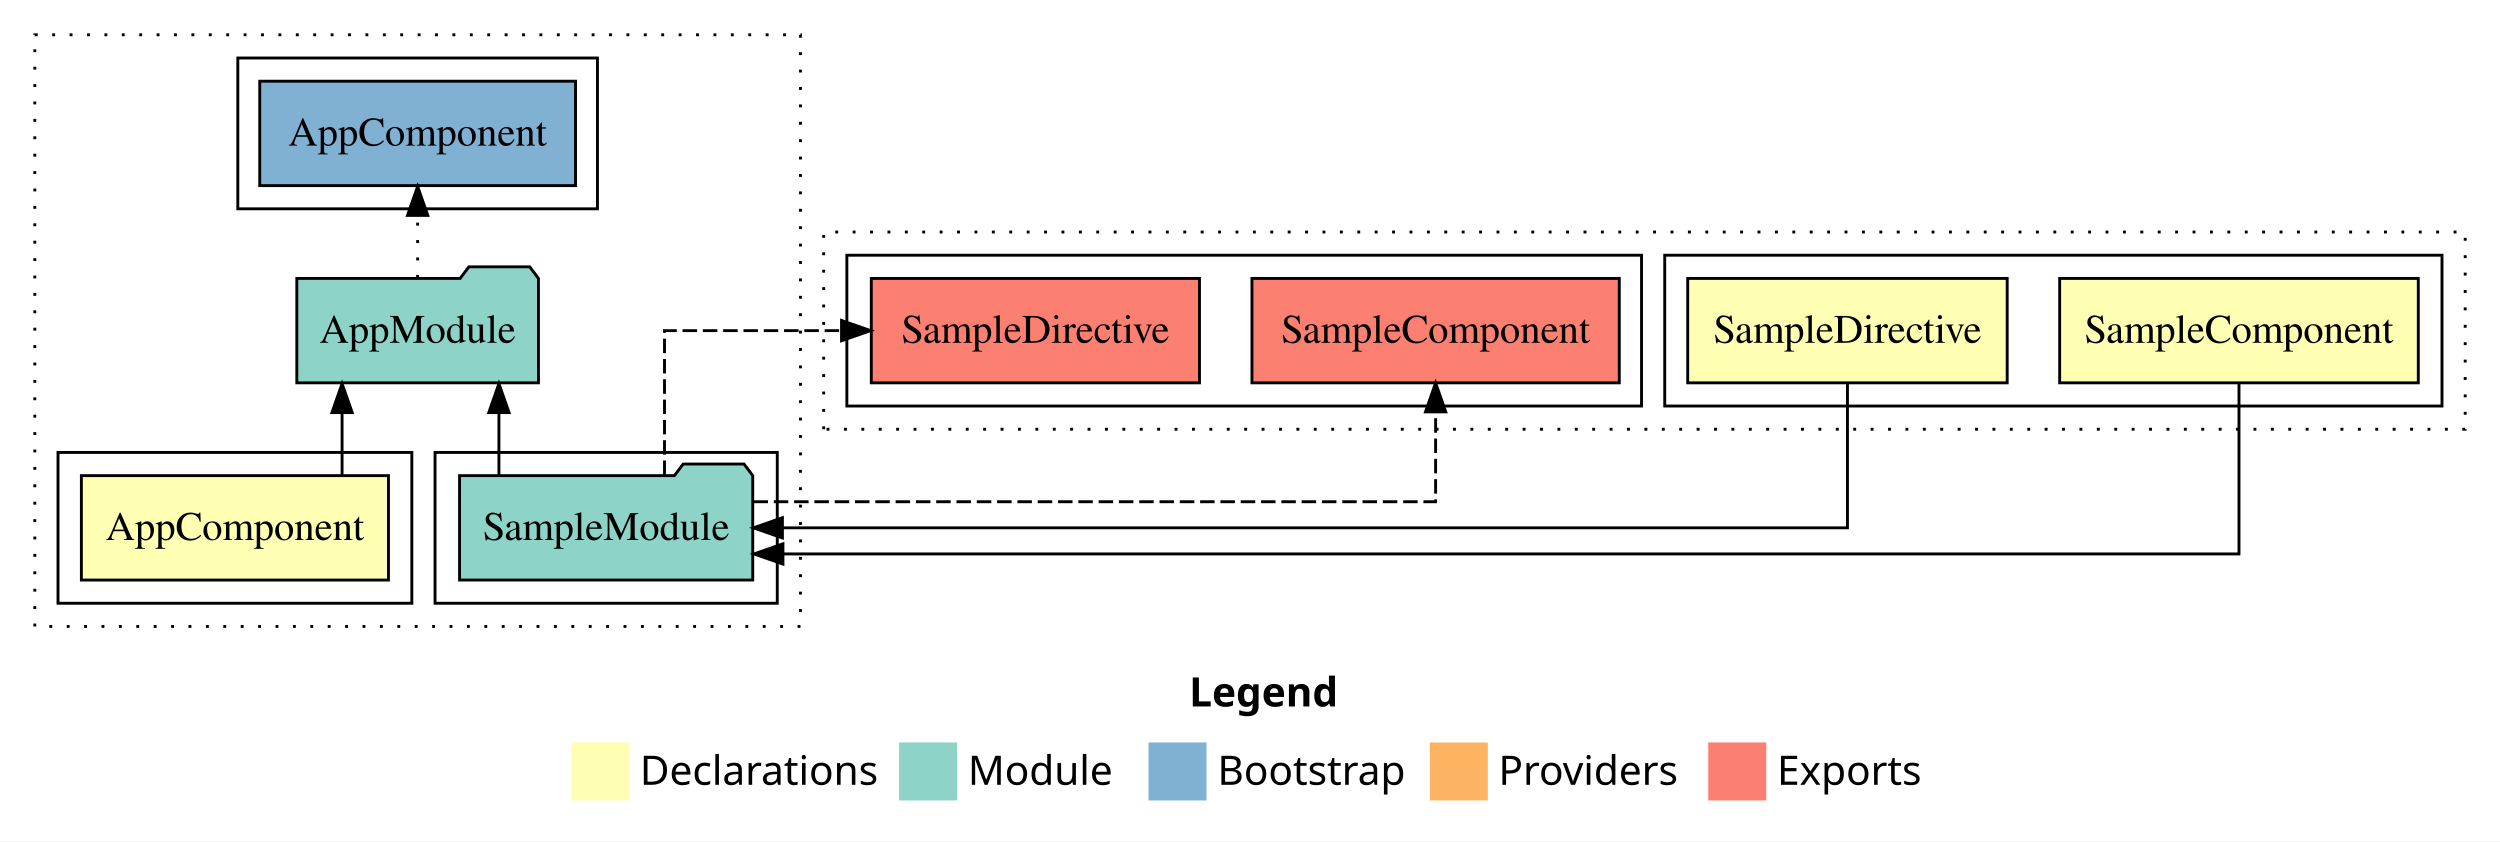
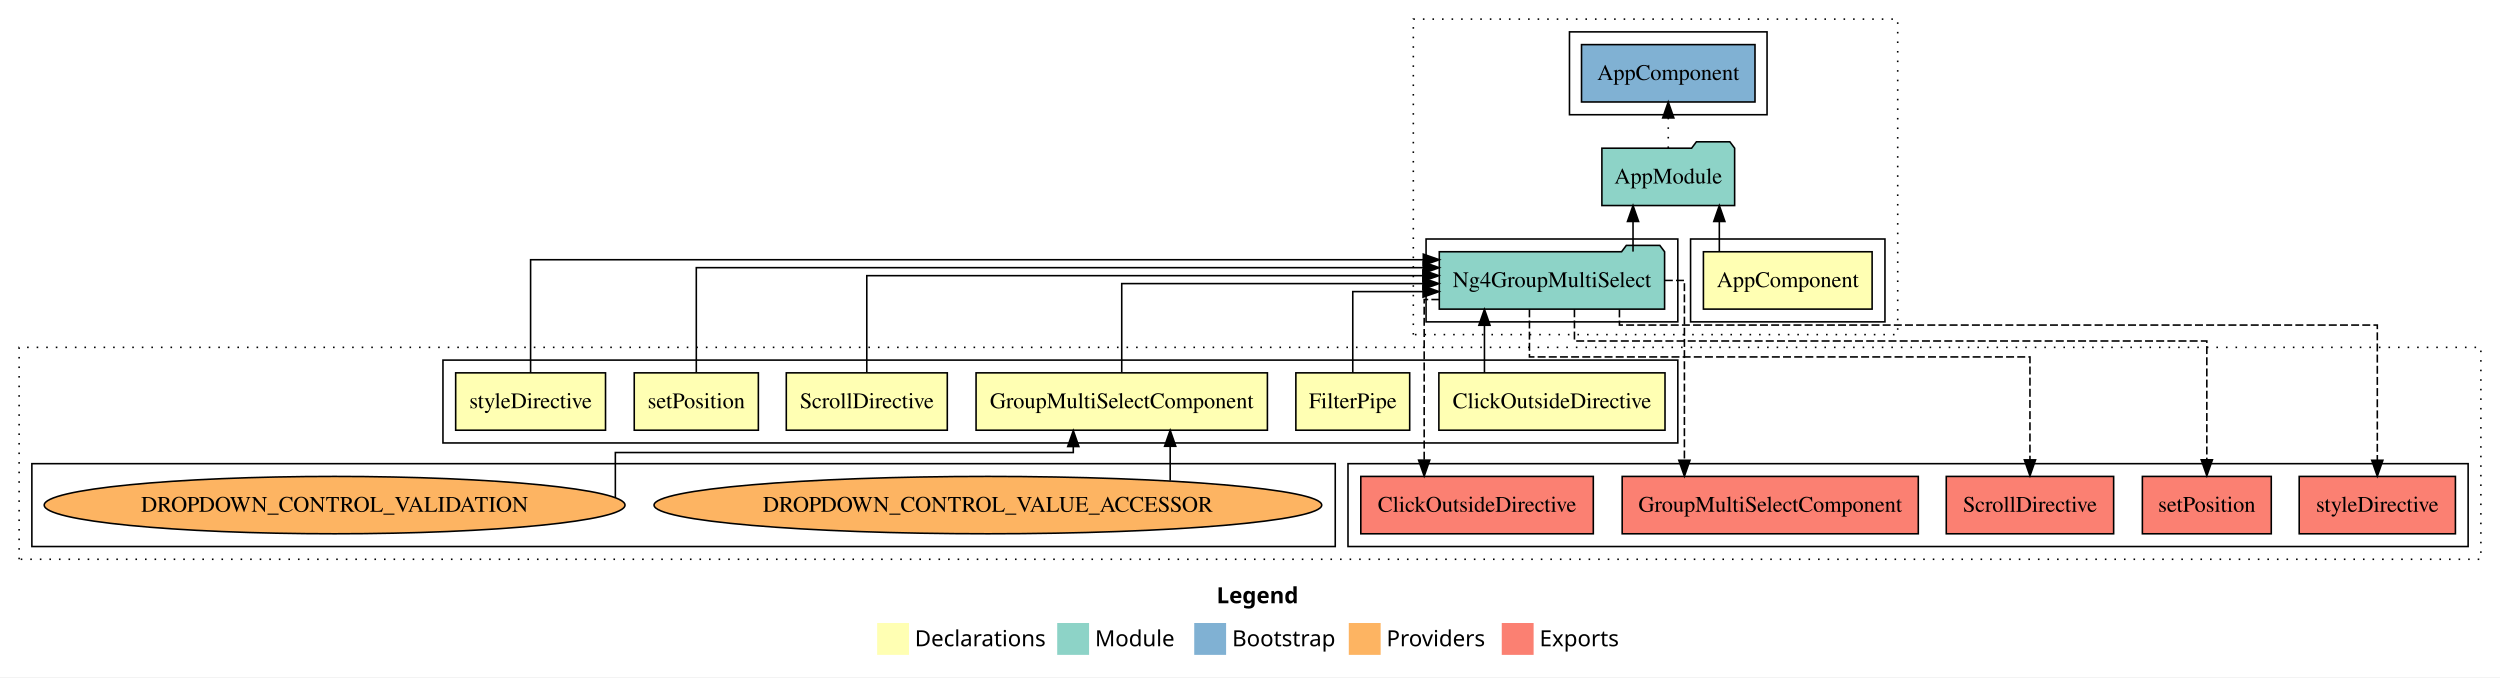
- <svg xmlns="http://www.w3.org/2000/svg" width="862pt" height="290pt" viewBox="0.00 0.00 862.00 290.00">
-   <g id="graph0" class="graph" transform="scale(1 1) rotate(0) translate(4 286)">
-     <polygon fill="#ffffff" stroke="transparent" points="-4,4 -4,-286 858,-286 858,4 -4,4" />
-     <text text-anchor="start" x="406.009" y="-42.4" font-family="sans-serif" font-weight="bold" font-size="14.00" fill="#000000">Legend</text>
-     <polygon fill="#ffffb3" stroke="transparent" points="193,-10 193,-30 213,-30 213,-10 193,-10" />
-     <text text-anchor="start" x="216.629" y="-15.4" font-family="sans-serif" font-size="14.00" fill="#000000">  Declarations</text>
-     <polygon fill="#8dd3c7" stroke="transparent" points="306,-10 306,-30 326,-30 326,-10 306,-10" />
-     <text text-anchor="start" x="329.725" y="-15.4" font-family="sans-serif" font-size="14.00" fill="#000000">  Module</text>
-     <polygon fill="#80b1d3" stroke="transparent" points="392,-10 392,-30 412,-30 412,-10 392,-10" />
-     <text text-anchor="start" x="415.781" y="-15.4" font-family="sans-serif" font-size="14.00" fill="#000000">  Bootstrap</text>
-     <polygon fill="#fdb462" stroke="transparent" points="489,-10 489,-30 509,-30 509,-10 489,-10" />
-     <text text-anchor="start" x="512.673" y="-15.4" font-family="sans-serif" font-size="14.00" fill="#000000">  Providers</text>
-     <polygon fill="#fb8072" stroke="transparent" points="585,-10 585,-30 605,-30 605,-10 585,-10" />
-     <text text-anchor="start" x="608.726" y="-15.4" font-family="sans-serif" font-size="14.00" fill="#000000">  Exports</text>
+ <svg xmlns="http://www.w3.org/2000/svg" width="1569pt" height="425pt" viewBox="0.00 0.00 1569.00 425.00">
+   <g id="graph0" class="graph" transform="scale(1 1) rotate(0) translate(4 421)">
+     <polygon fill="#ffffff" stroke="transparent" points="-4,4 -4,-421 1565,-421 1565,4 -4,4" />
+     <text text-anchor="start" x="759.509" y="-42.4" font-family="sans-serif" font-weight="bold" font-size="14.00" fill="#000000">Legend</text>
+     <polygon fill="#ffffb3" stroke="transparent" points="546.5,-10 546.5,-30 566.5,-30 566.5,-10 546.5,-10" />
+     <text text-anchor="start" x="570.129" y="-15.4" font-family="sans-serif" font-size="14.00" fill="#000000">  Declarations</text>
+     <polygon fill="#8dd3c7" stroke="transparent" points="659.5,-10 659.5,-30 679.5,-30 679.5,-10 659.5,-10" />
+     <text text-anchor="start" x="683.225" y="-15.4" font-family="sans-serif" font-size="14.00" fill="#000000">  Module</text>
+     <polygon fill="#80b1d3" stroke="transparent" points="745.5,-10 745.5,-30 765.5,-30 765.5,-10 745.5,-10" />
+     <text text-anchor="start" x="769.281" y="-15.4" font-family="sans-serif" font-size="14.00" fill="#000000">  Bootstrap</text>
+     <polygon fill="#fdb462" stroke="transparent" points="842.5,-10 842.5,-30 862.5,-30 862.5,-10 842.5,-10" />
+     <text text-anchor="start" x="866.173" y="-15.4" font-family="sans-serif" font-size="14.00" fill="#000000">  Providers</text>
+     <polygon fill="#fb8072" stroke="transparent" points="938.5,-10 938.5,-30 958.5,-30 958.5,-10 938.5,-10" />
+     <text text-anchor="start" x="962.226" y="-15.4" font-family="sans-serif" font-size="14.00" fill="#000000">  Exports</text>
    <g id="clust1" class="cluster">
-       <polygon fill="none" stroke="#000000" stroke-dasharray="1,5" points="8,-70 8,-274 272,-274 272,-70 8,-70" />
+       <polygon fill="none" stroke="#000000" stroke-dasharray="1,5" points="883,-211 883,-409 1187,-409 1187,-211 883,-211" />
    </g>
    <g id="clust2" class="cluster">
-       <polygon fill="none" stroke="#000000" points="16,-78 16,-130 138,-130 138,-78 16,-78" />
+       <polygon fill="none" stroke="#000000" points="1057,-219 1057,-271 1179,-271 1179,-219 1057,-219" />
    </g>
    <g id="clust4" class="cluster">
-       <polygon fill="none" stroke="#000000" points="146,-78 146,-130 264,-130 264,-78 146,-78" />
+       <polygon fill="none" stroke="#000000" points="891,-219 891,-271 1049,-271 1049,-219 891,-219" />
    </g>
    <g id="clust6" class="cluster">
-       <polygon fill="none" stroke="#000000" points="78,-214 78,-266 202,-266 202,-214 78,-214" />
+       <polygon fill="none" stroke="#000000" points="981,-349 981,-401 1105,-401 1105,-349 981,-349" />
    </g>
    <g id="clust8" class="cluster">
-       <polygon fill="none" stroke="#000000" stroke-dasharray="1,5" points="280,-138 280,-206 846,-206 846,-138 280,-138" />
+       <polygon fill="none" stroke="#000000" stroke-dasharray="1,5" points="8,-70 8,-203 1553,-203 1553,-70 8,-70" />
    </g>
    <g id="clust9" class="cluster">
-       <polygon fill="none" stroke="#000000" points="570,-146 570,-198 838,-198 838,-146 570,-146" />
+       <polygon fill="none" stroke="#000000" points="274,-143 274,-195 1049,-195 1049,-143 274,-143" />
    </g>
-     <g id="clust13" class="cluster">
-       <polygon fill="none" stroke="#000000" points="288,-146 288,-198 562,-198 562,-146 288,-146" />
+     <g id="clust12" class="cluster">
+       <polygon fill="none" stroke="#000000" points="16,-78 16,-130 834,-130 834,-78 16,-78" />
+     </g>
+     <g id="clust17" class="cluster">
+       <polygon fill="none" stroke="#000000" points="842,-78 842,-130 1545,-130 1545,-78 842,-78" />
    </g>
    <g id="node1" class="node">
-       <polygon fill="#ffffb3" stroke="#000000" points="129.94,-122 24.06,-122 24.06,-86 129.94,-86 129.94,-122" />
-       <text text-anchor="middle" x="77" y="-99.8" font-family="Times,serif" font-size="14.00" fill="#000000">AppComponent</text>
+       <polygon fill="#ffffb3" stroke="#000000" points="1170.94,-263 1065.06,-263 1065.06,-227 1170.94,-227 1170.94,-263" />
+       <text text-anchor="middle" x="1118" y="-240.8" font-family="Times,serif" font-size="14.00" fill="#000000">AppComponent</text>
    </g>
    <g id="node2" class="node">
-       <polygon fill="#8dd3c7" stroke="#000000" points="181.657,-190 178.657,-194 157.657,-194 154.657,-190 98.343,-190 98.343,-154 181.657,-154 181.657,-190" />
-       <text text-anchor="middle" x="140" y="-167.8" font-family="Times,serif" font-size="14.00" fill="#000000">AppModule</text>
+       <polygon fill="#8dd3c7" stroke="#000000" points="1084.657,-328 1081.657,-332 1060.657,-332 1057.657,-328 1001.343,-328 1001.343,-292 1084.657,-292 1084.657,-328" />
+       <text text-anchor="middle" x="1043" y="-305.8" font-family="Times,serif" font-size="14.00" fill="#000000">AppModule</text>
    </g>
    <g id="edge1" class="edge">
-       <path fill="none" stroke="#000000" d="M113.946,-122.223C113.946,-122.223 113.946,-143.727 113.946,-143.727" />
-       <polygon fill="#000000" stroke="#000000" points="110.446,-143.727 113.946,-153.727 117.446,-143.727 110.446,-143.727" />
+       <path fill="none" stroke="#000000" d="M1075.054,-263.106C1075.054,-263.106 1075.054,-281.991 1075.054,-281.991" />
+       <polygon fill="#000000" stroke="#000000" points="1071.554,-281.991 1075.054,-291.991 1078.554,-281.991 1071.554,-281.991" />
    </g>
    <g id="node4" class="node">
-       <polygon fill="#80b1d3" stroke="#000000" points="194.439,-258 85.561,-258 85.561,-222 194.439,-222 194.439,-258" />
-       <text text-anchor="middle" x="140" y="-235.8" font-family="Times,serif" font-size="14.00" fill="#000000">AppComponent </text>
+       <polygon fill="#80b1d3" stroke="#000000" points="1097.439,-393 988.561,-393 988.561,-357 1097.439,-357 1097.439,-393" />
+       <text text-anchor="middle" x="1043" y="-370.8" font-family="Times,serif" font-size="14.00" fill="#000000">AppComponent </text>
    </g>
    <g id="edge3" class="edge">
-       <path fill="none" stroke="#000000" stroke-dasharray="1,5" d="M140,-190.223C140,-190.223 140,-211.727 140,-211.727" />
-       <polygon fill="#000000" stroke="#000000" points="136.5,-211.727 140,-221.727 143.5,-211.727 136.5,-211.727" />
+       <path fill="none" stroke="#000000" stroke-dasharray="1,5" d="M1043,-328.106C1043,-328.106 1043,-346.991 1043,-346.991" />
+       <polygon fill="#000000" stroke="#000000" points="1039.5,-346.991 1043,-356.991 1046.5,-346.991 1039.5,-346.991" />
    </g>
    <g id="node3" class="node">
-       <polygon fill="#8dd3c7" stroke="#000000" points="255.544,-122 252.544,-126 231.544,-126 228.544,-122 154.456,-122 154.456,-86 255.544,-86 255.544,-122" />
-       <text text-anchor="middle" x="205" y="-99.8" font-family="Times,serif" font-size="14.00" fill="#000000">SampleModule</text>
+       <polygon fill="#8dd3c7" stroke="#000000" points="1040.698,-263 1037.698,-267 1016.698,-267 1013.698,-263 899.302,-263 899.302,-227 1040.698,-227 1040.698,-263" />
+       <text text-anchor="middle" x="970" y="-240.8" font-family="Times,serif" font-size="14.00" fill="#000000">Ng4GroupMultiSelect</text>
    </g>
    <g id="edge2" class="edge">
-       <path fill="none" stroke="#000000" d="M168.028,-122.223C168.028,-122.223 168.028,-143.727 168.028,-143.727" />
-       <polygon fill="#000000" stroke="#000000" points="164.529,-143.727 168.028,-153.727 171.529,-143.727 164.529,-143.727" />
+       <path fill="none" stroke="#000000" d="M1020.885,-263.106C1020.885,-263.106 1020.885,-281.991 1020.885,-281.991" />
+       <polygon fill="#000000" stroke="#000000" points="1017.385,-281.991 1020.885,-291.991 1024.385,-281.991 1017.385,-281.991" />
+     </g>
+     <g id="node13" class="node">
+       <polygon fill="#fb8072" stroke="#000000" points="995.963,-122 850.037,-122 850.037,-86 995.963,-86 995.963,-122" />
+       <text text-anchor="middle" x="923" y="-99.8" font-family="Times,serif" font-size="14.00" fill="#000000">ClickOutsideDirective </text>
+     </g>
+     <g id="edge12" class="edge">
+       <path fill="none" stroke="#000000" stroke-dasharray="5,2" d="M899.327,-233C893.515,-233 889.814,-233 889.814,-233 889.814,-233 889.814,-132.209 889.814,-132.209" />
+       <polygon fill="#000000" stroke="#000000" points="893.314,-132.209 889.814,-122.209 886.314,-132.209 893.314,-132.209" />
+     </g>
+     <g id="node14" class="node">
+       <polygon fill="#fb8072" stroke="#000000" points="1199.924,-122 1014.076,-122 1014.076,-86 1199.924,-86 1199.924,-122" />
+       <text text-anchor="middle" x="1107" y="-99.8" font-family="Times,serif" font-size="14.00" fill="#000000">GroupMultiSelectComponent </text>
+     </g>
+     <g id="edge13" class="edge">
+       <path fill="none" stroke="#000000" stroke-dasharray="5,2" d="M1040.865,-245C1048.255,-245 1053.131,-245 1053.131,-245 1053.131,-245 1053.131,-132.145 1053.131,-132.145" />
+       <polygon fill="#000000" stroke="#000000" points="1056.631,-132.145 1053.131,-122.145 1049.631,-132.145 1056.631,-132.145" />
+     </g>
+     <g id="node15" class="node">
+       <polygon fill="#fb8072" stroke="#000000" points="1322.522,-122 1217.478,-122 1217.478,-86 1322.522,-86 1322.522,-122" />
+       <text text-anchor="middle" x="1270" y="-99.8" font-family="Times,serif" font-size="14.00" fill="#000000">ScrollDirective </text>
+     </g>
+     <g id="edge14" class="edge">
+       <path fill="none" stroke="#000000" stroke-dasharray="5,2" d="M955.88,-226.853C955.88,-213.261 955.88,-197 955.88,-197 955.88,-197 1270,-197 1270,-197 1270,-197 1270,-132.374 1270,-132.374" />
+       <polygon fill="#000000" stroke="#000000" points="1273.5,-132.374 1270,-122.374 1266.5,-132.374 1273.5,-132.374" />
+     </g>
+     <g id="node16" class="node">
+       <polygon fill="#fb8072" stroke="#000000" points="1421.449,-122 1340.551,-122 1340.551,-86 1421.449,-86 1421.449,-122" />
+       <text text-anchor="middle" x="1381" y="-99.8" font-family="Times,serif" font-size="14.00" fill="#000000">setPosition </text>
+     </g>
+     <g id="edge15" class="edge">
+       <path fill="none" stroke="#000000" stroke-dasharray="5,2" d="M984.12,-226.89C984.12,-217.103 984.12,-207 984.12,-207 984.12,-207 1381,-207 1381,-207 1381,-207 1381,-132.414 1381,-132.414" />
+       <polygon fill="#000000" stroke="#000000" points="1384.5,-132.414 1381,-122.414 1377.5,-132.414 1384.5,-132.414" />
+     </g>
+     <g id="node17" class="node">
+       <polygon fill="#fb8072" stroke="#000000" points="1537.023,-122 1438.977,-122 1438.977,-86 1537.023,-86 1537.023,-122" />
+       <text text-anchor="middle" x="1488" y="-99.8" font-family="Times,serif" font-size="14.00" fill="#000000">styleDirective </text>
+     </g>
+     <g id="edge16" class="edge">
+       <path fill="none" stroke="#000000" stroke-dasharray="5,2" d="M1012.359,-226.793C1012.359,-221.445 1012.359,-217 1012.359,-217 1012.359,-217 1488,-217 1488,-217 1488,-217 1488,-132.155 1488,-132.155" />
+       <polygon fill="#000000" stroke="#000000" points="1491.5,-132.155 1488,-122.155 1484.5,-132.155 1491.5,-132.155" />
+     </g>
+     <g id="node5" class="node">
+       <polygon fill="#ffffb3" stroke="#000000" points="1040.962,-187 899.038,-187 899.038,-151 1040.962,-151 1040.962,-187" />
+       <text text-anchor="middle" x="970" y="-164.8" font-family="Times,serif" font-size="14.00" fill="#000000">ClickOutsideDirective</text>
+     </g>
+     <g id="edge4" class="edge">
+       <path fill="none" stroke="#000000" d="M927.641,-187.011C927.641,-187.011 927.641,-216.855 927.641,-216.855" />
+       <polygon fill="#000000" stroke="#000000" points="924.141,-216.855 927.641,-226.855 931.141,-216.855 924.141,-216.855" />
+     </g>
+     <g id="node6" class="node">
+       <polygon fill="#ffffb3" stroke="#000000" points="880.718,-187 809.282,-187 809.282,-151 880.718,-151 880.718,-187" />
+       <text text-anchor="middle" x="845" y="-164.8" font-family="Times,serif" font-size="14.00" fill="#000000">FilterPipe</text>
+     </g>
+     <g id="edge5" class="edge">
+       <path fill="none" stroke="#000000" d="M845,-187.129C845,-207.572 845,-238 845,-238 845,-238 889.1,-238 889.1,-238" />
+       <polygon fill="#000000" stroke="#000000" points="889.1,-241.5 899.1,-238 889.1,-234.5 889.1,-241.5" />
    </g>
    <g id="node7" class="node">
-       <polygon fill="#fb8072" stroke="#000000" points="554.326,-190 427.675,-190 427.675,-154 554.326,-154 554.326,-190" />
-       <text text-anchor="middle" x="491" y="-167.8" font-family="Times,serif" font-size="14.00" fill="#000000">SampleComponent </text>
+       <polygon fill="#ffffb3" stroke="#000000" points="791.424,-187 608.576,-187 608.576,-151 791.424,-151 791.424,-187" />
+       <text text-anchor="middle" x="700" y="-164.8" font-family="Times,serif" font-size="14.00" fill="#000000">GroupMultiSelectComponent</text>
    </g>
    <g id="edge6" class="edge">
-       <path fill="none" stroke="#000000" stroke-dasharray="5,2" d="M255.802,-113C337.986,-113 491,-113 491,-113 491,-113 491,-143.977 491,-143.977" />
-       <polygon fill="#000000" stroke="#000000" points="487.5,-143.977 491,-153.977 494.5,-143.977 487.5,-143.977" />
+       <path fill="none" stroke="#000000" d="M700,-187.292C700,-209.206 700,-243 700,-243 700,-243 889.061,-243 889.061,-243" />
+       <polygon fill="#000000" stroke="#000000" points="889.061,-246.5 899.061,-243 889.061,-239.5 889.061,-246.5" />
    </g>
    <g id="node8" class="node">
-       <polygon fill="#fb8072" stroke="#000000" points="409.577,-190 296.423,-190 296.423,-154 409.577,-154 409.577,-190" />
-       <text text-anchor="middle" x="353" y="-167.8" font-family="Times,serif" font-size="14.00" fill="#000000">SampleDirective </text>
+       <polygon fill="#ffffb3" stroke="#000000" points="590.523,-187 489.477,-187 489.477,-151 590.523,-151 590.523,-187" />
+       <text text-anchor="middle" x="540" y="-164.8" font-family="Times,serif" font-size="14.00" fill="#000000">ScrollDirective</text>
+     </g>
+     <g id="edge9" class="edge">
+       <path fill="none" stroke="#000000" d="M540,-187.323C540,-210.66 540,-248 540,-248 540,-248 888.994,-248 888.994,-248" />
+       <polygon fill="#000000" stroke="#000000" points="888.994,-251.5 898.994,-248 888.994,-244.5 888.994,-251.5" />
+     </g>
+     <g id="node9" class="node">
+       <polygon fill="#ffffb3" stroke="#000000" points="471.95,-187 394.05,-187 394.05,-151 471.95,-151 471.95,-187" />
+       <text text-anchor="middle" x="433" y="-164.8" font-family="Times,serif" font-size="14.00" fill="#000000">setPosition</text>
+     </g>
+     <g id="edge10" class="edge">
+       <path fill="none" stroke="#000000" d="M433,-187.227C433,-211.932 433,-253 433,-253 433,-253 889.244,-253 889.244,-253" />
+       <polygon fill="#000000" stroke="#000000" points="889.245,-256.5 899.244,-253 889.244,-249.5 889.245,-256.5" />
+     </g>
+     <g id="node10" class="node">
+       <polygon fill="#ffffb3" stroke="#000000" points="376.024,-187 281.976,-187 281.976,-151 376.024,-151 376.024,-187" />
+       <text text-anchor="middle" x="329" y="-164.8" font-family="Times,serif" font-size="14.00" fill="#000000">styleDirective</text>
+     </g>
+     <g id="edge11" class="edge">
+       <path fill="none" stroke="#000000" d="M329,-187.011C329,-213.017 329,-258 329,-258 329,-258 889.261,-258 889.261,-258" />
+       <polygon fill="#000000" stroke="#000000" points="889.261,-261.5 899.261,-258 889.261,-254.5 889.261,-261.5" />
+     </g>
+     <g id="node11" class="node">
+       <ellipse fill="#fdb462" stroke="#000000" cx="616" cy="-104" rx="209.516" ry="18" />
+       <text text-anchor="middle" x="616" y="-99.8" font-family="Times,serif" font-size="14.00" fill="#000000">DROPDOWN_CONTROL_VALUE_ACCESSOR</text>
    </g>
    <g id="edge7" class="edge">
-       <path fill="none" stroke="#000000" stroke-dasharray="5,2" d="M225.12,-122.223C225.12,-142.365 225.12,-172 225.12,-172 225.12,-172 286.166,-172 286.166,-172" />
-       <polygon fill="#000000" stroke="#000000" points="286.166,-175.5 296.166,-172 286.165,-168.5 286.166,-175.5" />
+       <path fill="none" stroke="#000000" d="M730.404,-119.404C730.404,-119.404 730.404,-140.94 730.404,-140.94" />
+       <polygon fill="#000000" stroke="#000000" points="726.904,-140.94 730.404,-150.94 733.904,-140.94 726.904,-140.94" />
    </g>
-     <g id="node5" class="node">
-       <polygon fill="#ffffb3" stroke="#000000" points="829.826,-190 706.174,-190 706.174,-154 829.826,-154 829.826,-190" />
-       <text text-anchor="middle" x="768" y="-167.8" font-family="Times,serif" font-size="14.00" fill="#000000">SampleComponent</text>
+     <g id="node12" class="node">
+       <ellipse fill="#fdb462" stroke="#000000" cx="206" cy="-104" rx="182.248" ry="18" />
+       <text text-anchor="middle" x="206" y="-99.8" font-family="Times,serif" font-size="14.00" fill="#000000">DROPDOWN_CONTROL_VALIDATION</text>
    </g>
-     <g id="edge4" class="edge">
-       <path fill="none" stroke="#000000" d="M768,-153.752C768,-130.982 768,-95 768,-95 768,-95 265.955,-95 265.955,-95" />
-       <polygon fill="#000000" stroke="#000000" points="265.955,-91.5 255.956,-95 265.955,-98.5 265.955,-91.5" />
-     </g>
-     <g id="node6" class="node">
-       <polygon fill="#ffffb3" stroke="#000000" points="688.076,-190 577.924,-190 577.924,-154 688.076,-154 688.076,-190" />
-       <text text-anchor="middle" x="633" y="-167.8" font-family="Times,serif" font-size="14.00" fill="#000000">SampleDirective</text>
-     </g>
-     <g id="edge5" class="edge">
-       <path fill="none" stroke="#000000" d="M633,-153.777C633,-133.635 633,-104 633,-104 633,-104 265.778,-104 265.778,-104" />
-       <polygon fill="#000000" stroke="#000000" points="265.778,-100.5 255.778,-104 265.778,-107.5 265.778,-100.5" />
+     <g id="edge8" class="edge">
+       <path fill="none" stroke="#000000" d="M382.193,-108.588C382.193,-117.656 382.193,-137 382.193,-137 382.193,-137 669.596,-137 669.596,-137 669.596,-137 669.596,-140.757 669.596,-140.757" />
+       <polygon fill="#000000" stroke="#000000" points="666.096,-140.757 669.596,-150.757 673.096,-140.757 666.096,-140.757" />
    </g>
  </g>
</svg>
